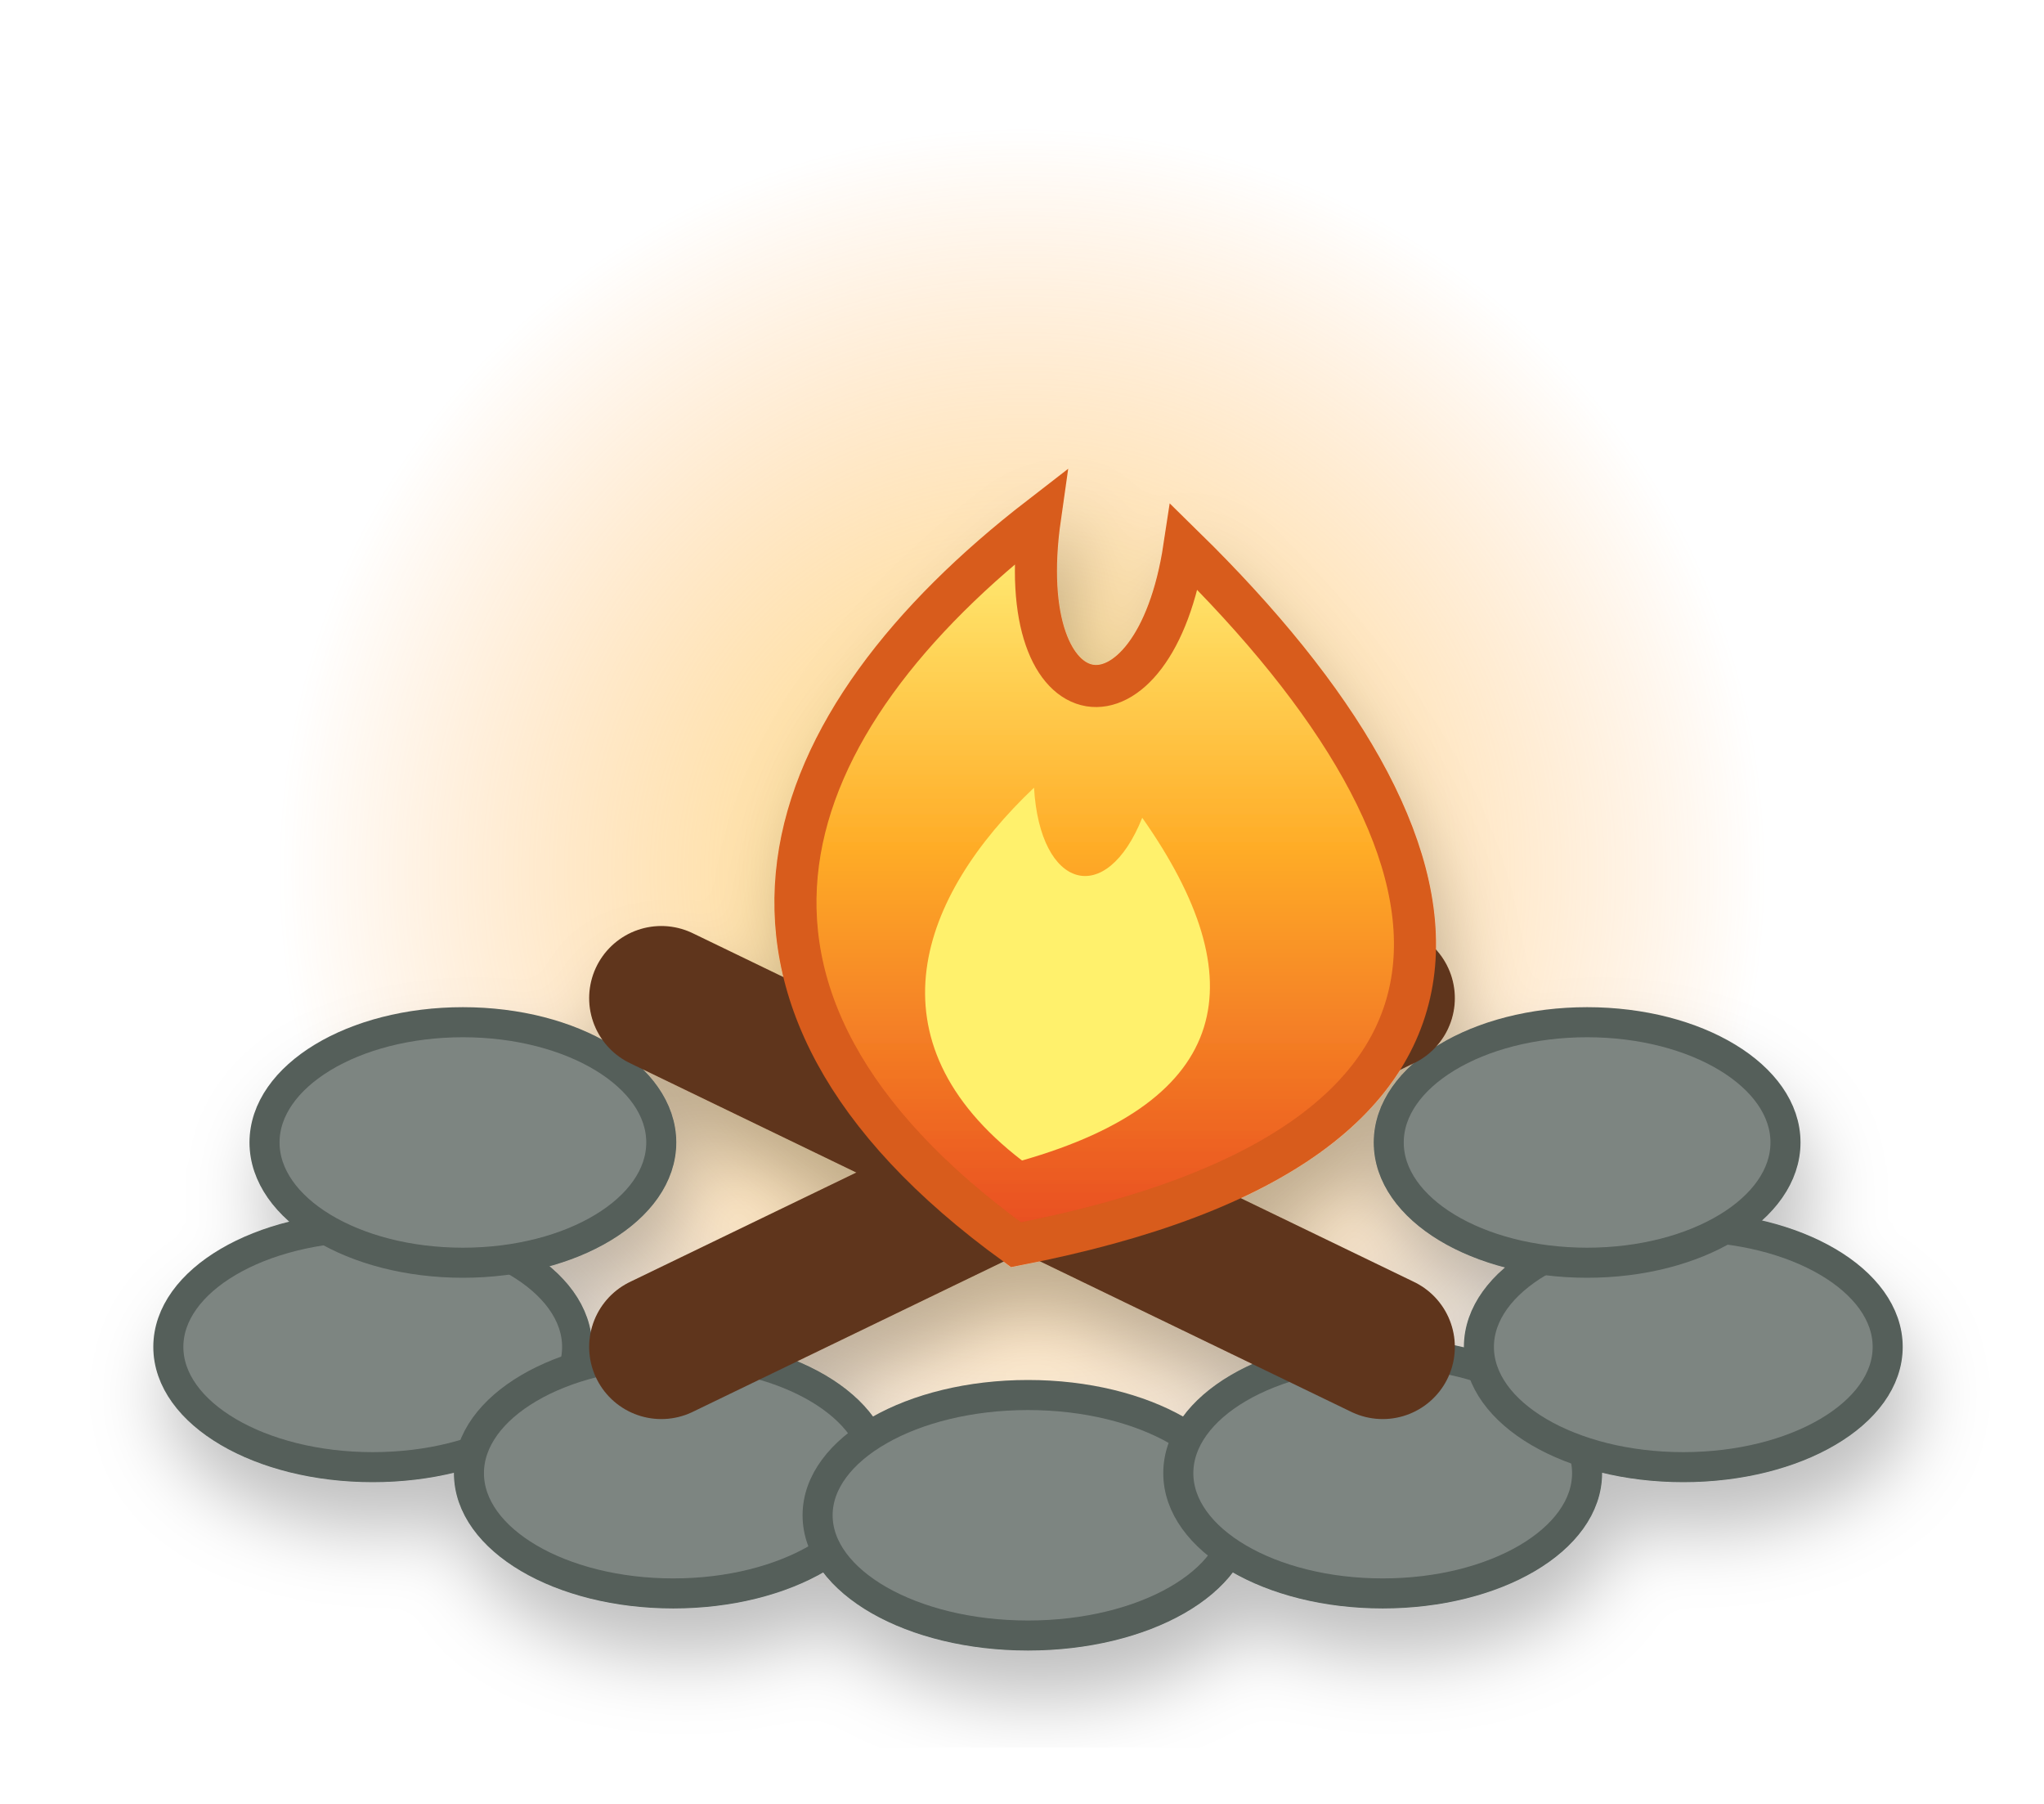
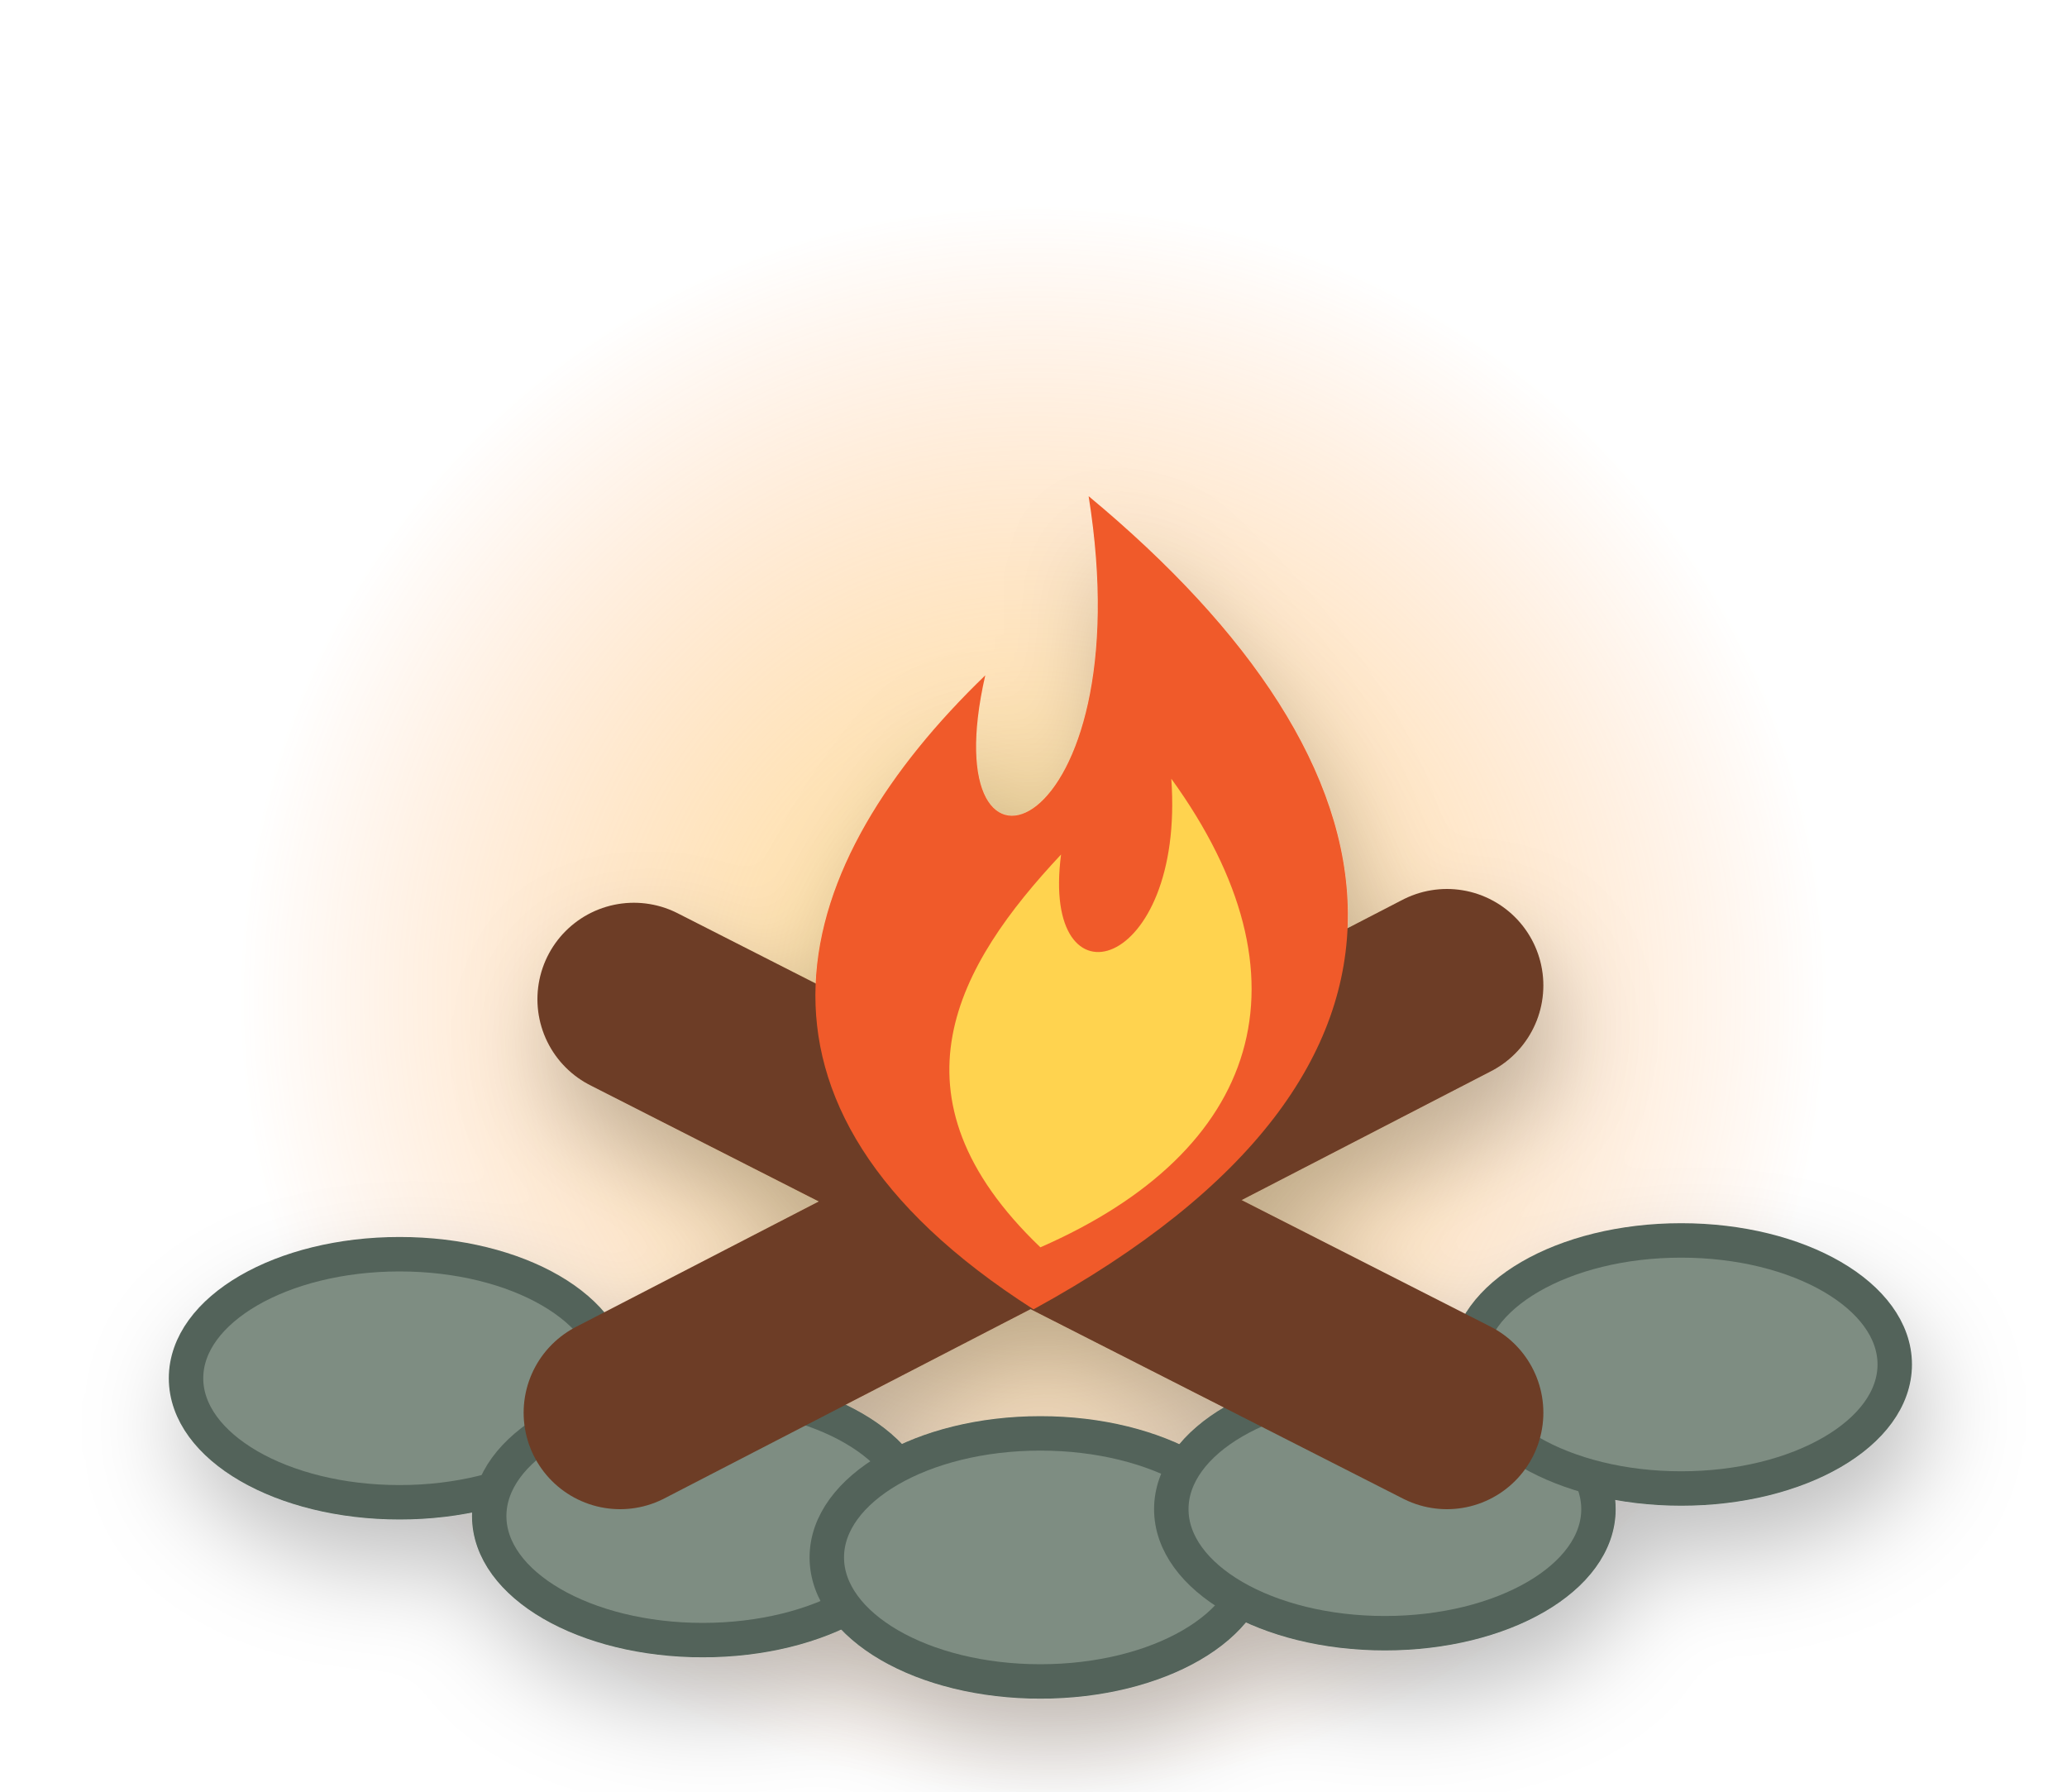
- <svg xmlns="http://www.w3.org/2000/svg" viewBox="0 0 340 300">
+ <svg xmlns="http://www.w3.org/2000/svg" viewBox="0 0 300 260">
  <defs>
+     <filter id="s">
+       <feDropShadow dy="7" stdDeviation="7" flood-opacity=".25" />
+     </filter>
    <radialGradient id="glow">
-       <stop stop-color="#ffd75b" stop-opacity=".75" />
-       <stop offset="1" stop-color="#ff9b37" stop-opacity="0" />
+       <stop stop-color="#ffd75d" stop-opacity=".65" />
+       <stop offset="1" stop-color="#ff8b35" stop-opacity="0" />
    </radialGradient>
-     <linearGradient id="fl" x2="0" y2="1">
-       <stop stop-color="#fff07a" />
-       <stop offset=".45" stop-color="#ffad28" />
-       <stop offset="1" stop-color="#e84b21" />
-     </linearGradient>
-     <filter id="ds">
-       <feDropShadow dy="8" stdDeviation="6" flood-opacity=".25" />
-     </filter>
  </defs>
-   <circle cx="170" cy="145" r="125" fill="url(#glow)" />
-   <g filter="url(#ds)">
-     <g fill="#7d8581" stroke="#555e5a" stroke-width="5">
-       <ellipse cx="62" cy="224" rx="34" ry="20" />
-       <ellipse cx="112" cy="245" rx="34" ry="20" />
-       <ellipse cx="171" cy="252" rx="35" ry="20" />
-       <ellipse cx="230" cy="245" rx="34" ry="20" />
-       <ellipse cx="280" cy="224" rx="34" ry="20" />
-       <ellipse cx="264" cy="190" rx="33" ry="20" />
-       <ellipse cx="77" cy="190" rx="33" ry="20" />
+   <circle cx="150" cy="145" r="115" fill="url(#glow)" />
+   <g filter="url(#s)">
+     <g fill="#7e8d82" stroke="#53635a" stroke-width="5">
+       <ellipse cx="58" cy="200" rx="31" ry="18" />
+       <ellipse cx="102" cy="220" rx="31" ry="18" />
+       <ellipse cx="151" cy="226" rx="31" ry="18" />
+       <ellipse cx="201" cy="219" rx="31" ry="18" />
+       <ellipse cx="244" cy="198" rx="31" ry="18" />
    </g>
-     <g stroke="#5f351e" stroke-width="24" stroke-linecap="round">
-       <path d="M110 224l120-58" />
-       <path d="M110 166l120 58" />
+     <g stroke="#6d3d25" stroke-width="28" stroke-linecap="round">
+       <path d="M90 205l120-62" />
+       <path d="M210 205L92 145" />
    </g>
-     <path d="M169 207c-58-42-40-87 4-121-5 35 19 38 24 5 51 50 60 99-28 116z" fill="url(#fl)" stroke="#d85b1d" stroke-width="7" />
-     <path d="M170 193c-26-20-17-44 2-62 1 17 12 20 18 5 19 27 15 47-20 57z" fill="#fff16c" />
+     <path d="M150 190C103 160 115 125 143 98C135 133 166 122 158 72C205 111 214 155 150 190Z" fill="#f05a2a" />
+     <path d="M151 181C128 159 139 140 154 124C151 147 172 141 170 113C191 142 183 167 151 181Z" fill="#ffd34f" />
  </g>
</svg>
